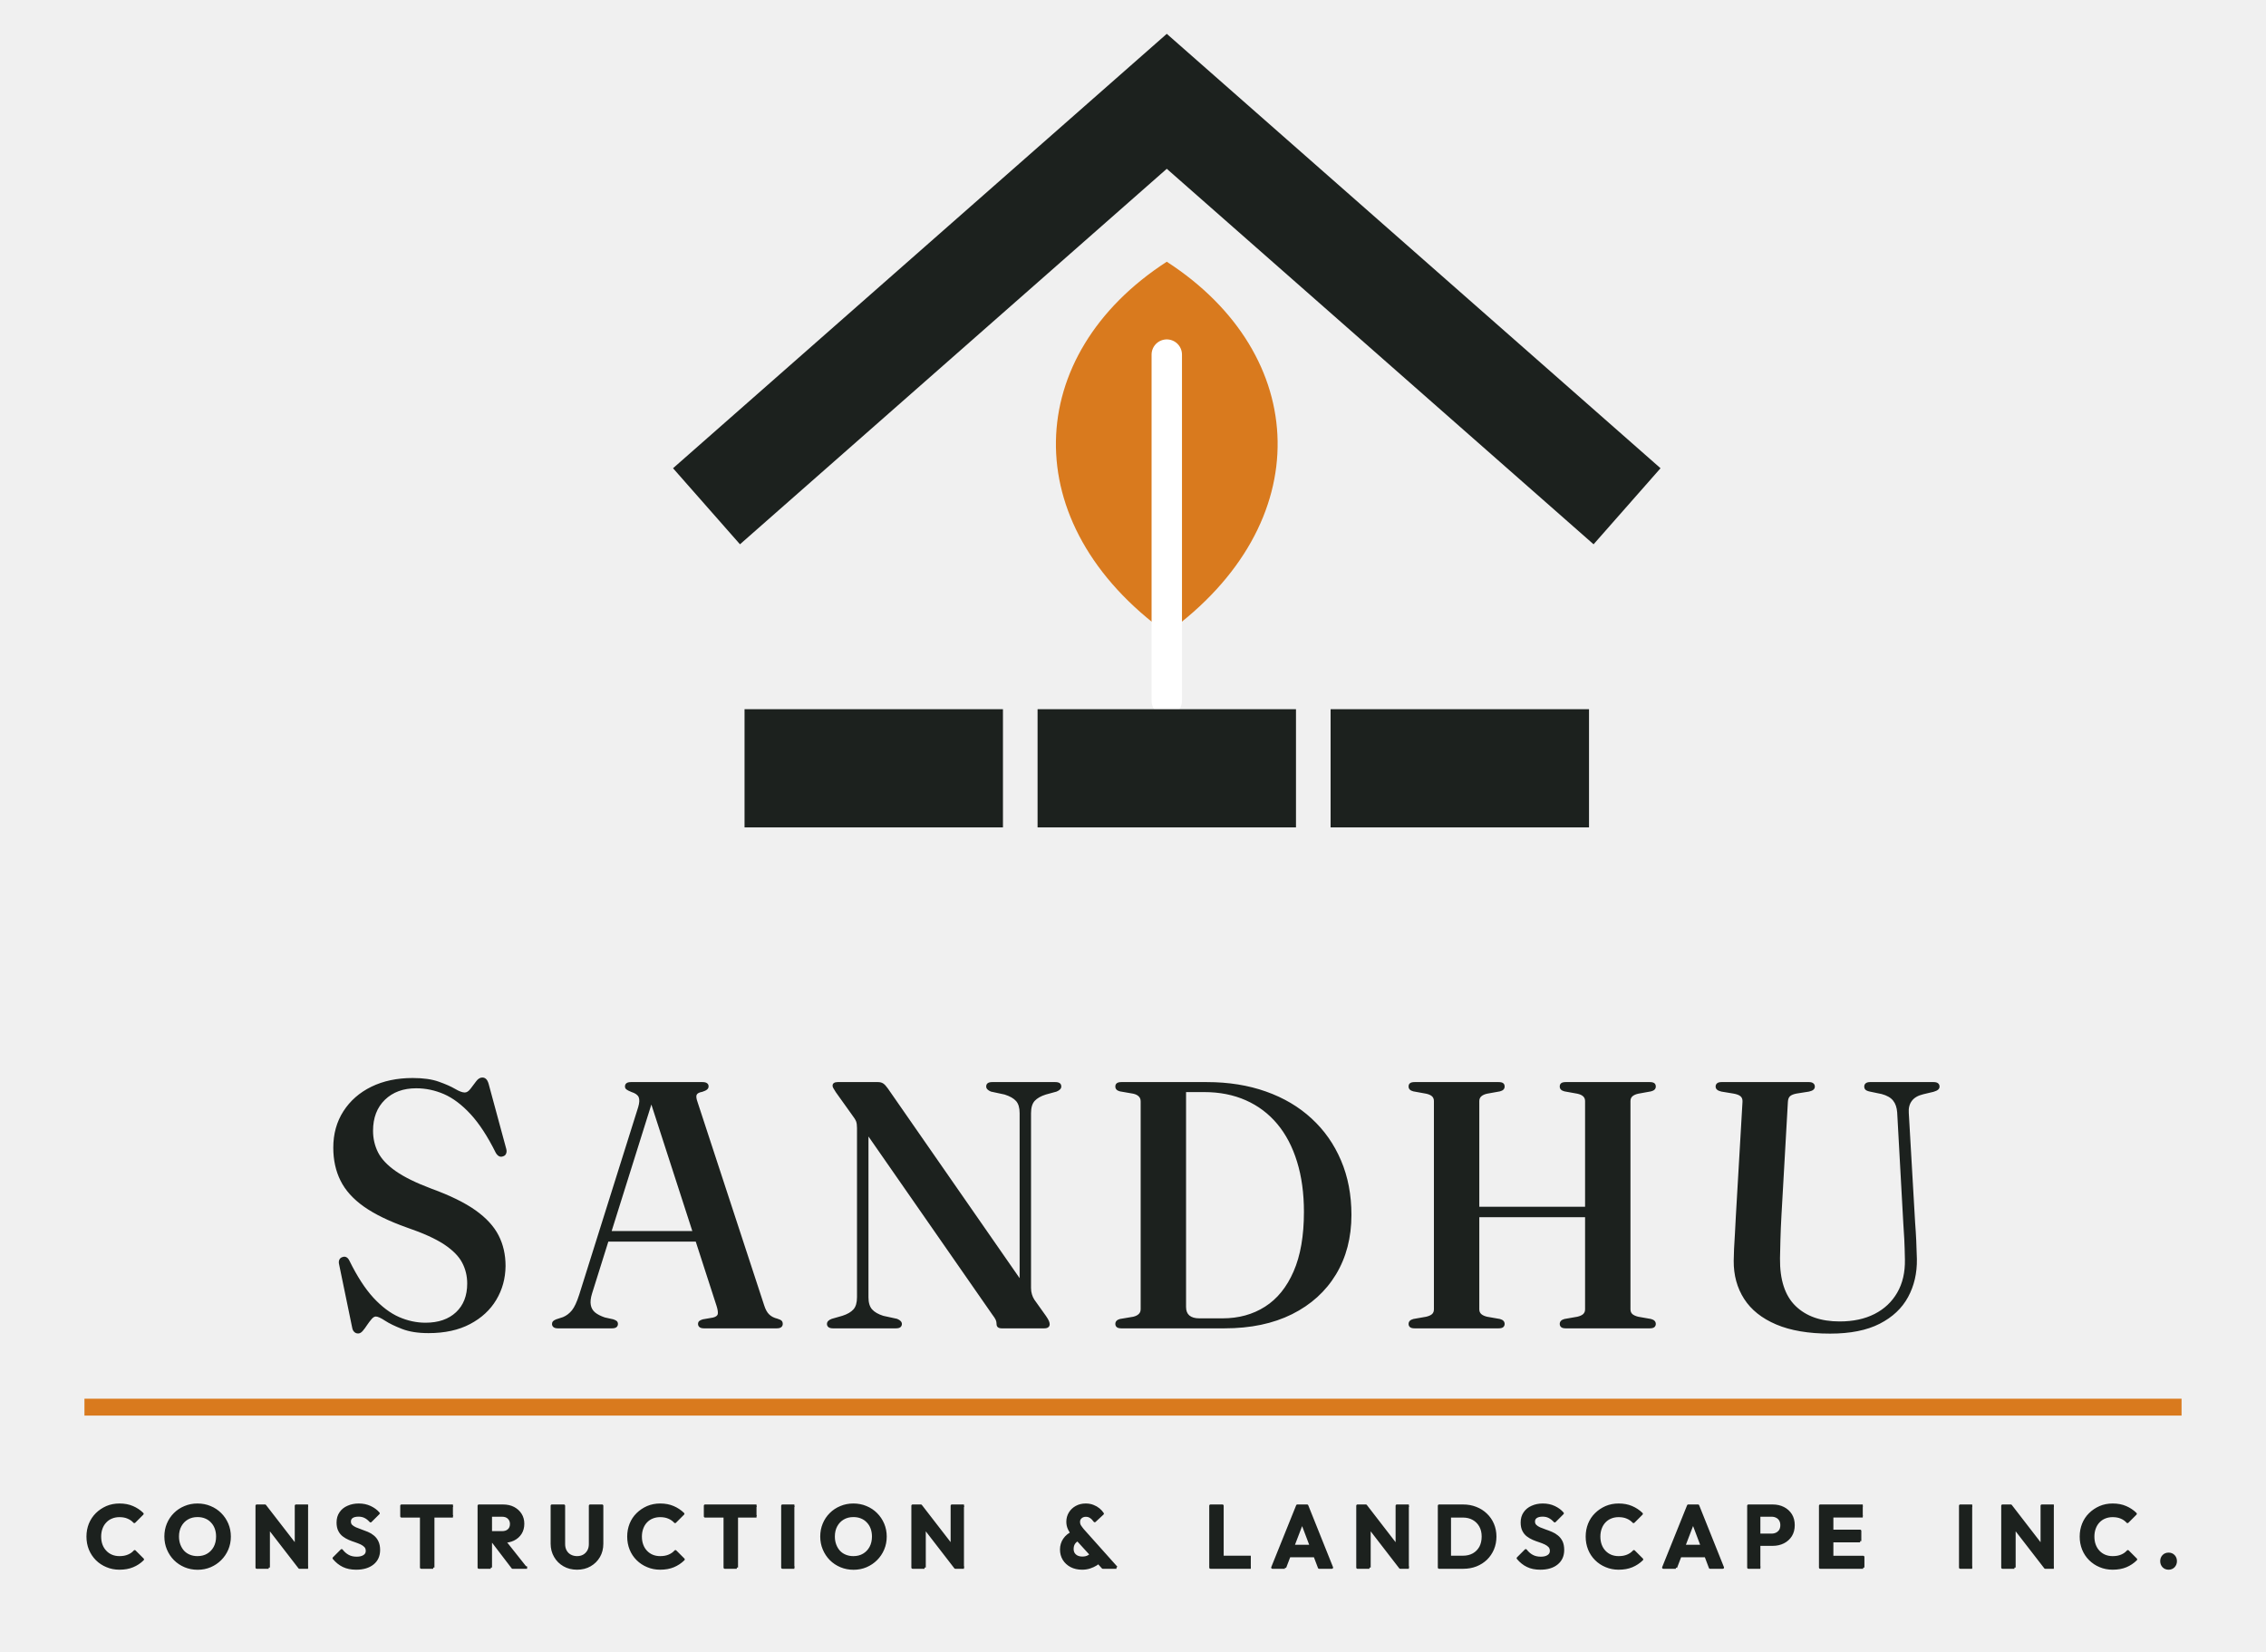
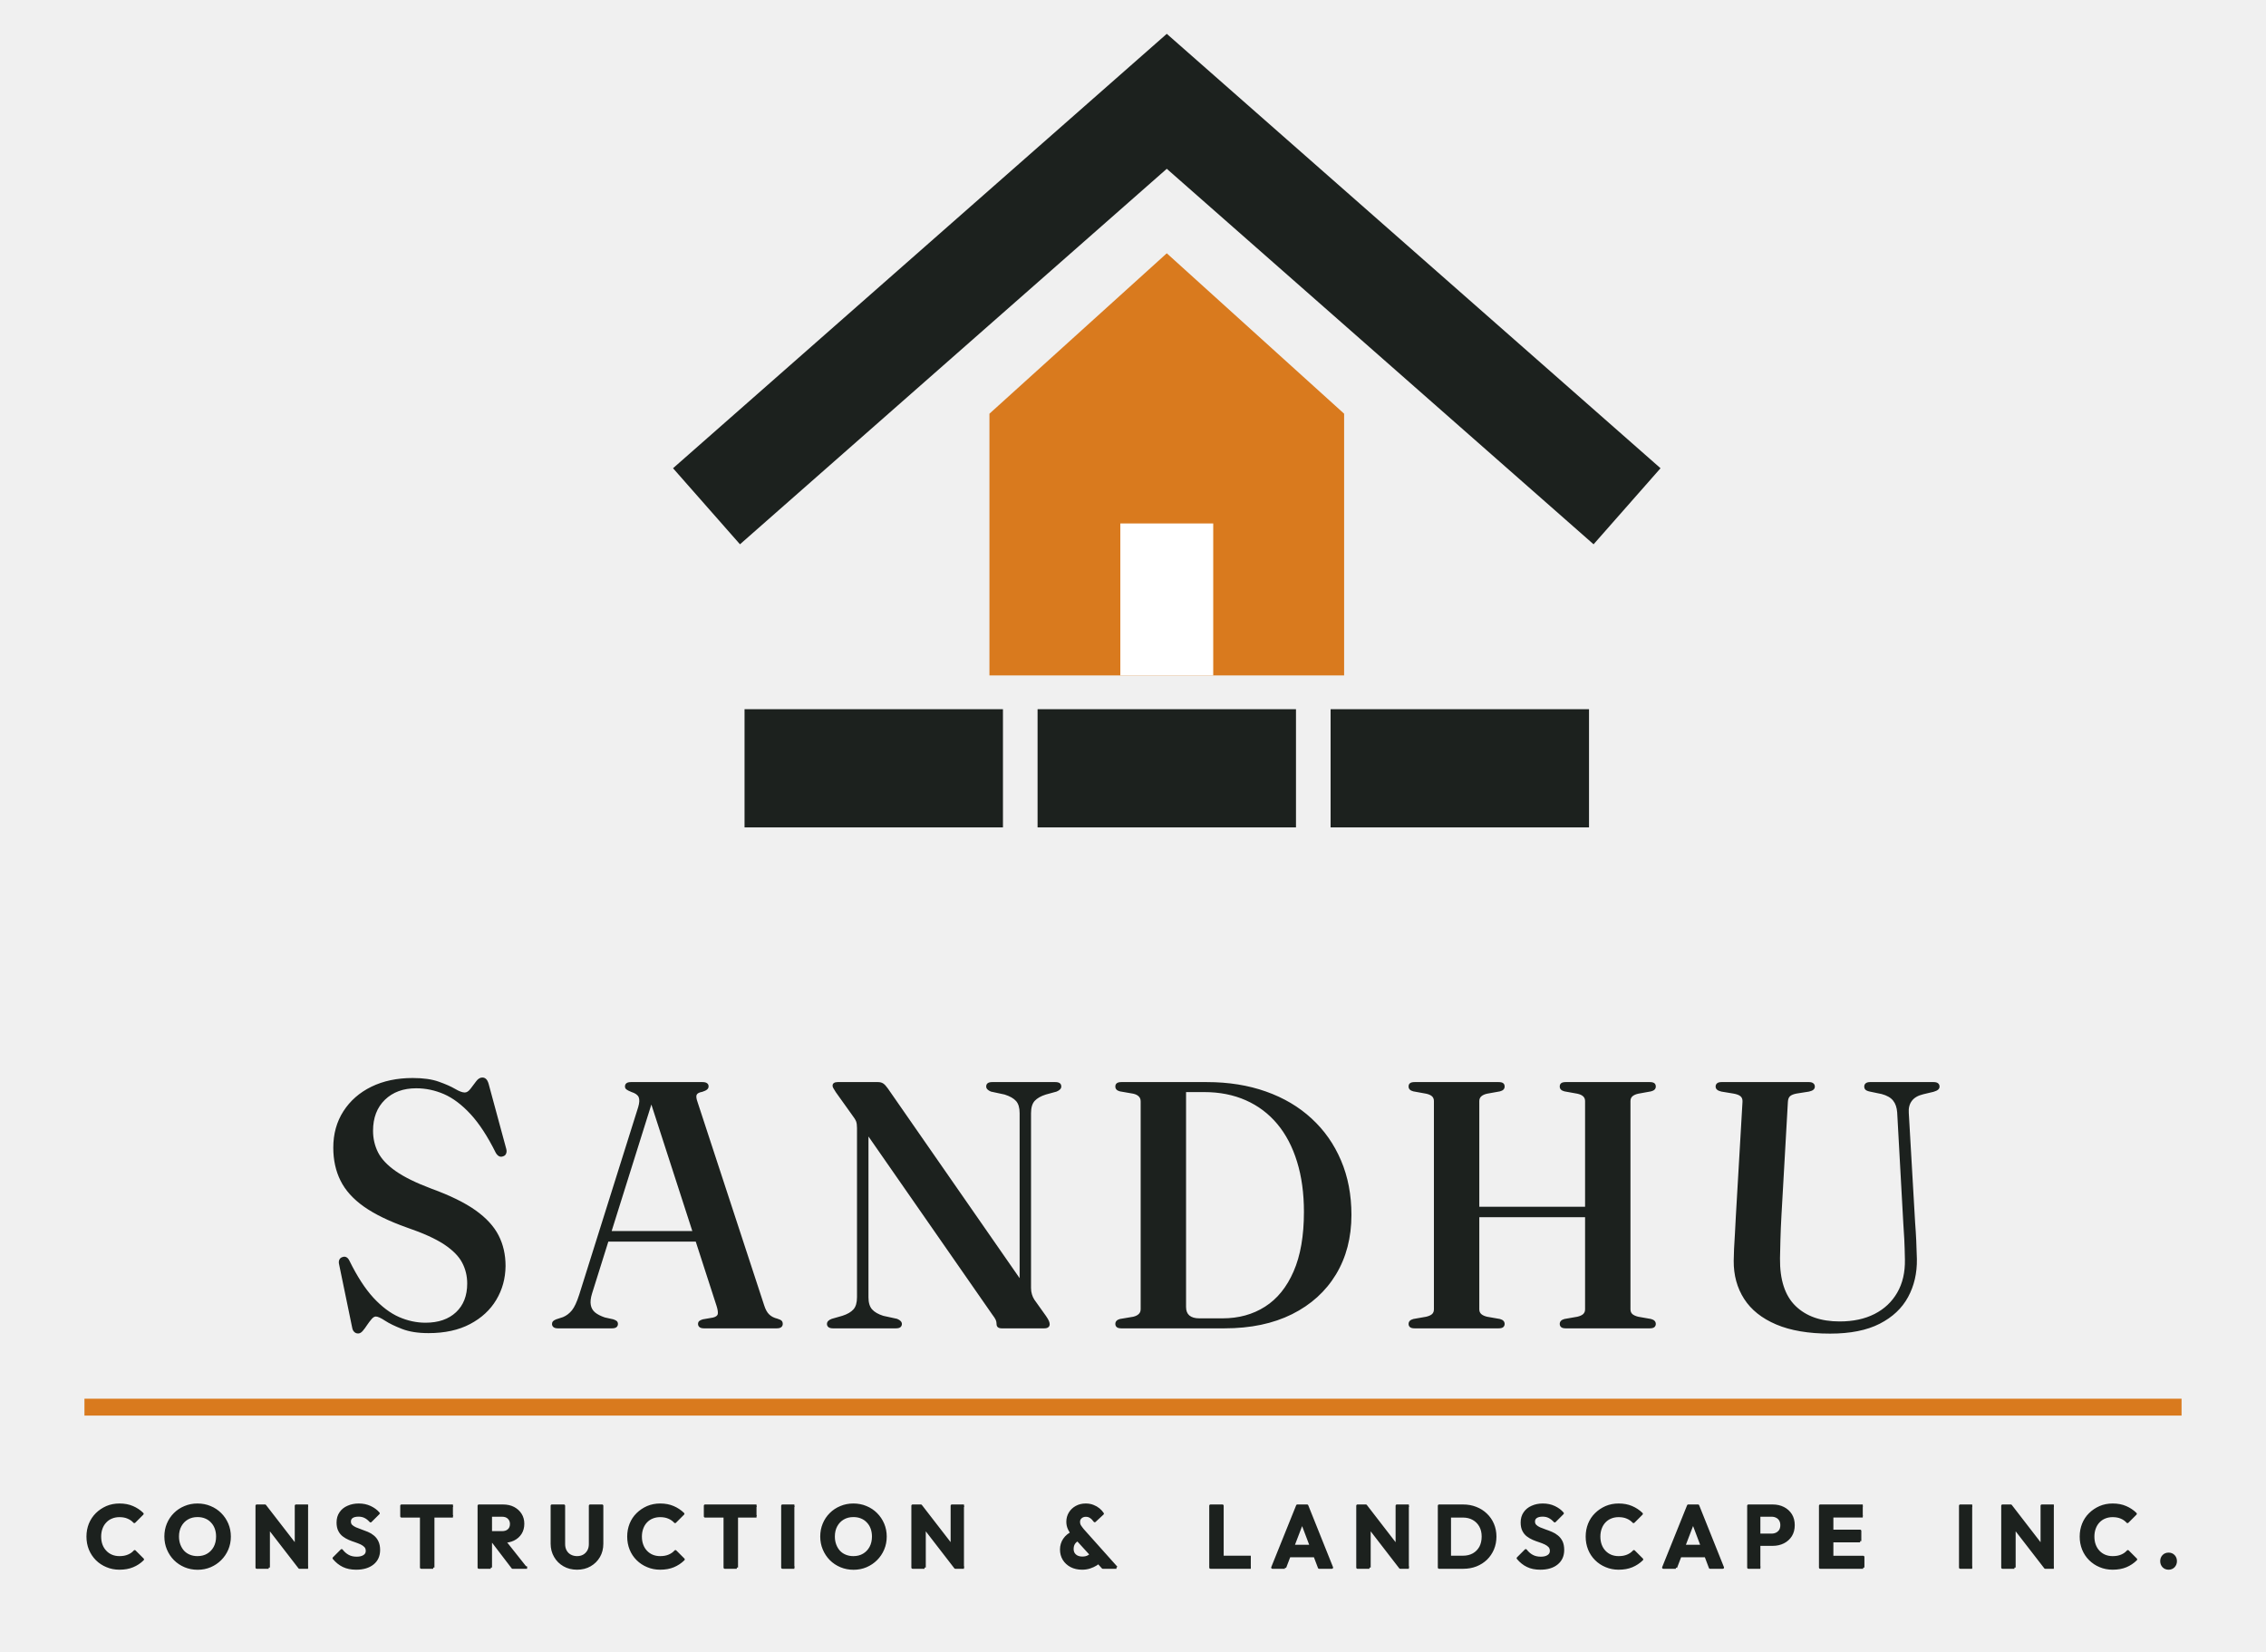
<svg xmlns="http://www.w3.org/2000/svg" viewBox="0 0 322.00 234.80" fill="none" role="img" aria-label="Sandhu Construction and Landscape">
  <g transform="translate(89.00 -14.40) scale(2.4)">
    <path d="M7 34 L32 12 L57 34" fill="none" stroke="#1C211E" stroke-width="6" stroke-linejoin="miter" stroke-linecap="square" />
-     <path d="M32 21.5 C40.5 27 41 37 32 43.5 C23 37 23.5 27 32 21.5 Z" fill="#D97A1E" />
-     <path d="M32 27 V47.5" stroke="#FFFFFF" stroke-width="1.8" stroke-linecap="round" />
+     <path d="M32 21 L42.5 30.5 V46 H21.5 V30.5 Z" fill="#D97A1E" />
+     <rect x="29.25" y="37" width="5.5" height="9" fill="#FFFFFF" />
    <rect x="7" y="48" width="15.3" height="7" fill="#1C211E" />
    <rect x="24.35" y="48" width="15.3" height="7" fill="#1C211E" />
    <rect x="41.7" y="48" width="15.3" height="7" fill="#1C211E" />
  </g>
  <path fill="#1C211E" d="M15.83 0.68Q13.60 0.68 12.08 0.09Q10.55-0.50 9.65-1.09Q8.75-1.68 8.35-1.68Q8.05-1.68 7.74-1.31Q7.43-0.95 7.11-0.48Q6.80 0 6.49 0.36Q6.18 0.73 5.83 0.73Q5.50 0.73 5.28 0.51Q5.05 0.30 4.98-0.12L3.10-9.22Q3.05-9.55 3.18-9.79Q3.30-10.03 3.58-10.12Q3.90-10.25 4.16-10.11Q4.42-9.98 4.60-9.60Q6.23-6.28 8-4.35Q9.78-2.43 11.64-1.61Q13.50-0.80 15.40-0.80Q18.15-0.80 19.74-2.29Q21.33-3.78 21.33-6.37Q21.33-7.98 20.61-9.34Q19.90-10.70 18.05-11.93Q16.20-13.15 12.75-14.33Q8.95-15.68 6.65-17.30Q4.35-18.93 3.33-20.99Q2.30-23.05 2.30-25.68Q2.30-28.62 3.74-30.86Q5.18-33.10 7.71-34.34Q10.25-35.58 13.58-35.58Q15.83-35.58 17.28-35.06Q18.73-34.55 19.60-34.04Q20.48-33.52 20.98-33.52Q21.40-33.52 21.80-34.05Q22.20-34.58 22.60-35.11Q23-35.65 23.48-35.65Q23.78-35.65 24-35.45Q24.23-35.25 24.38-34.73L26.88-25.50Q26.98-25.12 26.86-24.84Q26.75-24.55 26.43-24.45Q26.13-24.33 25.86-24.46Q25.60-24.60 25.40-24.93Q23.65-28.45 21.80-30.45Q19.95-32.45 18.03-33.29Q16.10-34.12 14.08-34.12Q11.33-34.12 9.64-32.49Q7.95-30.85 7.95-28.08Q7.95-26.43 8.66-25.01Q9.38-23.60 11.18-22.34Q12.98-21.08 16.25-19.85Q20.23-18.40 22.51-16.78Q24.80-15.15 25.79-13.21Q26.78-11.28 26.78-8.85Q26.75-6.20 25.46-4.05Q24.18-1.90 21.74-0.61Q19.30 0.68 15.83 0.68 M40.67-12.33L40.85-13.83L54.80-13.83L54.92-12.33L40.67-12.33M42.75-0.62Q42.75-0.35 42.55-0.17Q42.35 0 41.90 0L34.20 0Q33.80 0 33.59-0.17Q33.38-0.35 33.38-0.62Q33.38-0.85 33.51-1Q33.65-1.15 33.97-1.28L34.95-1.60Q35.67-1.90 36.21-2.56Q36.75-3.23 37.25-4.80L45.63-31.45Q45.90-32.37 45.70-32.85Q45.50-33.33 44.65-33.60Q44.15-33.80 43.95-33.96Q43.75-34.12 43.75-34.37Q43.75-34.68 43.96-34.84Q44.17-35 44.60-35L54.77-35Q55.20-35 55.41-34.84Q55.63-34.68 55.63-34.40Q55.63-34.12 55.42-33.95Q55.22-33.77 54.75-33.62Q54.08-33.50 53.94-33.20Q53.80-32.90 54.05-32.20L63.52-3.30Q63.80-2.40 64.24-1.98Q64.67-1.55 65.42-1.37Q65.88-1.23 66.03-1.06Q66.17-0.90 66.17-0.62Q66.17-0.35 65.96-0.17Q65.75 0 65.32 0L54.97 0Q54.55 0 54.34-0.17Q54.13-0.35 54.13-0.62Q54.13-0.87 54.29-1.03Q54.45-1.17 54.80-1.28L56.25-1.53Q56.88-1.68 56.94-2.06Q57-2.45 56.75-3.23L47.27-32.52L47.95-33.25L39.07-4.95Q38.77-3.98 38.89-3.33Q39-2.68 39.50-2.26Q40-1.85 40.88-1.55L42.10-1.28Q42.42-1.17 42.59-1.03Q42.75-0.87 42.75-0.62 M83.10-0.62Q83.10-0.35 82.90-0.17Q82.70 0 82.25 0L73.30 0Q72.88 0 72.66-0.17Q72.45-0.35 72.45-0.62Q72.45-1.10 73.13-1.35L74.63-1.78Q75.70-2.12 76.21-2.69Q76.72-3.25 76.72-4.42L76.72-28.48Q76.72-29.05 76.60-29.40Q76.47-29.75 75.95-30.43L73.72-33.55Q73.50-33.90 73.38-34.10Q73.25-34.30 73.25-34.48Q73.25-34.75 73.44-34.87Q73.63-35 73.95-35L79.70-35Q80.15-35 80.45-34.80Q80.75-34.60 81.10-34.10L100.58-6.05L99.83-4.37L99.83-30.58Q99.83-31.73 99.33-32.30Q98.83-32.87 97.70-33.23L95.75-33.65Q95.08-33.93 95.08-34.37Q95.08-34.68 95.29-34.84Q95.50-35 95.92-35L104.90-35Q105.33-35 105.54-34.84Q105.75-34.68 105.75-34.37Q105.75-33.93 105.08-33.65L103.55-33.23Q102.50-32.90 101.97-32.33Q101.45-31.75 101.45-30.58L101.45-5.75Q101.45-5.23 101.58-4.83Q101.70-4.42 101.92-4.08L103.58-1.75Q103.90-1.28 104-1.03Q104.10-0.78 104.10-0.58Q104.10-0.32 103.91-0.16Q103.72 0 103.33 0L97.30 0Q96.55 0 96.55-0.62Q96.55-0.93 96.44-1.19Q96.33-1.45 95.90-2.02L76.80-29.50L78.35-30.33L78.35-4.40Q78.35-3.28 78.86-2.70Q79.38-2.12 80.45-1.78L82.42-1.35Q83.10-1.07 83.10-0.62 M113.43-0.62Q113.43-1.15 114.08-1.33L115.98-1.65Q116.50-1.78 116.76-2.04Q117.03-2.30 117.03-2.73L117.03-32.25Q117.03-32.70 116.76-32.96Q116.50-33.23 115.98-33.35L114.08-33.68Q113.43-33.85 113.43-34.37Q113.43-34.68 113.64-34.84Q113.85-35 114.28-35L126.45-35Q131.05-35 134.83-33.66Q138.60-32.33 141.31-29.83Q144.03-27.33 145.50-23.86Q146.98-20.40 146.98-16.12Q146.98-11.30 144.78-7.66Q142.58-4.03 138.54-2.01Q134.50 0 128.95 0L114.28 0Q113.83 0 113.63-0.17Q113.43-0.35 113.43-0.62M125.38-1.42L128.65-1.42Q132.10-1.42 134.70-3.08Q137.30-4.73 138.76-8.09Q140.23-11.45 140.23-16.55Q140.23-20.53 139.25-23.69Q138.28-26.85 136.44-29.05Q134.60-31.25 131.98-32.41Q129.35-33.58 126.05-33.58L123.48-33.58L123.48-3.03Q123.48-2.23 123.95-1.83Q124.43-1.42 125.38-1.42 M161.70-15.80L161.70-17.28L182.58-17.28L182.58-15.80L161.70-15.80M165.15-32.30L165.15-2.70Q165.15-2.27 165.44-2.02Q165.72-1.78 166.25-1.65L168.08-1.33Q168.75-1.15 168.75-0.62Q168.75-0.35 168.55-0.17Q168.35 0 167.90 0L155.95 0Q155.50 0 155.30-0.17Q155.10-0.35 155.10-0.62Q155.10-1.15 155.78-1.33L157.60-1.65Q158.15-1.78 158.43-2.02Q158.70-2.27 158.70-2.70L158.70-32.30Q158.70-32.73 158.43-32.98Q158.15-33.23 157.60-33.35L155.78-33.68Q155.10-33.85 155.10-34.37Q155.10-34.68 155.30-34.84Q155.50-35 155.95-35L167.90-35Q168.35-35 168.55-34.84Q168.75-34.68 168.75-34.37Q168.75-33.85 168.08-33.68L166.25-33.35Q165.72-33.23 165.44-32.98Q165.15-32.73 165.15-32.30M186.63-32.30L186.63-2.70Q186.63-2.27 186.91-2.02Q187.20-1.78 187.73-1.65L189.55-1.33Q190.23-1.15 190.23-0.62Q190.23-0.35 190.03-0.17Q189.83 0 189.38 0L177.43 0Q176.98 0 176.78-0.17Q176.58-0.35 176.58-0.62Q176.58-1.15 177.25-1.33L179.08-1.65Q179.63-1.78 179.90-2.02Q180.18-2.27 180.18-2.70L180.18-32.30Q180.18-32.73 179.90-32.98Q179.63-33.23 179.08-33.35L177.25-33.68Q176.58-33.85 176.58-34.37Q176.58-34.68 176.78-34.84Q176.98-35 177.43-35L189.38-35Q189.83-35 190.03-34.84Q190.23-34.68 190.23-34.37Q190.23-33.85 189.55-33.68L187.73-33.35Q187.20-33.23 186.91-32.98Q186.63-32.73 186.63-32.30 M225.40-14.93L224.53-30.70Q224.45-31.75 223.95-32.37Q223.45-33 222.33-33.30L220.65-33.65Q220.18-33.75 220.01-33.93Q219.85-34.10 219.85-34.37Q219.85-34.65 220.06-34.83Q220.28-35 220.65-35L229.73-35Q230.13-35 230.34-34.83Q230.55-34.65 230.55-34.37Q230.55-34.10 230.35-33.93Q230.15-33.75 229.70-33.62L228.23-33.27Q227.10-33 226.60-32.31Q226.10-31.62 226.18-30.62L227.08-15.03Q227.18-13.73 227.24-12.46Q227.30-11.20 227.33-9.85Q227.38-6.85 226.08-4.45Q224.78-2.05 222.04-0.65Q219.30 0.75 215 0.75Q210.40 0.75 207.34-0.55Q204.28-1.85 202.78-4.19Q201.28-6.53 201.30-9.60Q201.30-10.25 201.35-11.30Q201.40-12.35 201.48-13.55Q201.55-14.75 201.60-15.85L202.55-32.20Q202.58-32.73 202.26-32.99Q201.95-33.25 201.25-33.37L199.55-33.65Q198.73-33.83 198.73-34.37Q198.73-34.65 198.94-34.83Q199.15-35 199.55-35L212-35Q212.40-35 212.61-34.83Q212.83-34.65 212.83-34.37Q212.83-34.10 212.64-33.93Q212.45-33.75 212-33.65L210.23-33.37Q209.60-33.25 209.31-33Q209.03-32.75 209-32.18L208.08-15.95Q207.98-14.12 207.94-12.60Q207.90-11.08 207.88-9.95Q207.83-5.37 210.09-3.18Q212.35-0.98 216.35-0.98Q219.23-0.98 221.31-2.04Q223.40-3.10 224.54-5.08Q225.68-7.05 225.63-9.78Q225.60-11.45 225.54-12.66Q225.48-13.87 225.40-14.93" transform="translate(45.06 188.8)" />
  <rect x="12.00" y="198.8" width="298.00" height="2.4" fill="#D97A1E" />
  <path fill="#1C211E" stroke="#1C211E" stroke-width="0.35" stroke-linejoin="round" d="M4.98 0.13Q4.01 0.13 3.19-0.22Q2.36-0.56 1.74-1.18Q1.13-1.80 0.79-2.62Q0.46-3.45 0.46-4.40Q0.46-5.35 0.79-6.18Q1.13-7 1.74-7.61Q2.36-8.22 3.18-8.58Q4-8.93 4.98-8.93Q6.03-8.93 6.83-8.58Q7.63-8.24 8.24-7.64L7.09-6.49Q6.73-6.89 6.20-7.11Q5.68-7.34 4.98-7.34Q4.36-7.34 3.86-7.13Q3.35-6.93 2.98-6.53Q2.60-6.14 2.40-5.59Q2.20-5.05 2.20-4.40Q2.20-3.74 2.40-3.20Q2.60-2.66 2.98-2.27Q3.35-1.87 3.86-1.66Q4.36-1.45 4.98-1.45Q5.71-1.45 6.24-1.68Q6.78-1.90 7.14-2.31L8.29-1.16Q7.68-0.55 6.86-0.21Q6.05 0.13 4.98 0.13 M16.09 0.14Q15.13 0.14 14.29-0.21Q13.46-0.56 12.84-1.18Q12.23-1.80 11.88-2.63Q11.53-3.46 11.53-4.41Q11.53-5.36 11.87-6.18Q12.21-7 12.83-7.62Q13.45-8.24 14.28-8.58Q15.10-8.93 16.06-8.93Q17.04-8.93 17.86-8.58Q18.69-8.24 19.31-7.62Q19.93-7 20.28-6.18Q20.63-5.35 20.63-4.40Q20.63-3.45 20.28-2.62Q19.93-1.80 19.31-1.18Q18.69-0.56 17.87-0.21Q17.05 0.14 16.09 0.14M16.06-1.45Q16.91-1.45 17.54-1.83Q18.16-2.20 18.52-2.86Q18.88-3.53 18.88-4.41Q18.88-5.06 18.68-5.60Q18.48-6.14 18.10-6.53Q17.73-6.93 17.21-7.14Q16.70-7.35 16.06-7.35Q15.24-7.35 14.61-6.98Q13.98-6.61 13.62-5.95Q13.26-5.29 13.26-4.41Q13.26-3.75 13.47-3.20Q13.68-2.65 14.04-2.26Q14.41-1.87 14.93-1.66Q15.45-1.45 16.06-1.45 M26.18 0L24.48 0L24.48-8.79L25.66-8.79L26.18-7.09L26.18 0M30.88-2.04L30.55 0L25.34-6.75L25.66-8.79L30.88-2.04M31.78 0L30.55 0L30.06-1.65L30.06-8.79L31.78-8.79 M38.61 0.13Q37.55 0.13 36.79-0.24Q36.04-0.60 35.43-1.33L36.55-2.45Q36.94-1.94 37.45-1.66Q37.96-1.37 38.70-1.37Q39.36-1.37 39.76-1.64Q40.15-1.90 40.15-2.36Q40.15-2.76 39.93-3.01Q39.70-3.26 39.33-3.44Q38.96-3.61 38.52-3.76Q38.08-3.90 37.63-4.09Q37.19-4.28 36.82-4.56Q36.45-4.84 36.23-5.28Q36-5.73 36-6.40Q36-7.20 36.39-7.76Q36.77-8.33 37.45-8.62Q38.13-8.93 38.98-8.93Q39.88-8.93 40.60-8.59Q41.33-8.25 41.79-7.71L40.66-6.59Q40.28-7.01 39.87-7.21Q39.46-7.41 38.95-7.41Q38.36-7.41 38.02-7.19Q37.69-6.96 37.69-6.54Q37.69-6.18 37.91-5.95Q38.14-5.73 38.51-5.56Q38.88-5.40 39.32-5.25Q39.76-5.10 40.21-4.91Q40.65-4.73 41.02-4.42Q41.39-4.12 41.61-3.66Q41.84-3.19 41.84-2.50Q41.84-1.28 40.98-0.58Q40.11 0.13 38.61 0.13 M49.56 0L47.85 0L47.85-8.60L49.56-8.60L49.56 0M52.36-7.28L45.05-7.28L45.05-8.79L52.36-8.79 M59.45-3.68L57.29-3.68L57.29-5L59.33-5Q59.95-5 60.29-5.32Q60.64-5.64 60.64-6.20Q60.64-6.71 60.29-7.06Q59.95-7.40 59.33-7.40L57.29-7.40L57.29-8.79L59.48-8.79Q60.33-8.79 60.97-8.46Q61.61-8.12 61.97-7.55Q62.33-6.98 62.33-6.23Q62.33-5.45 61.97-4.88Q61.61-4.31 60.96-3.99Q60.31-3.68 59.45-3.68M57.74 0L56.04 0L56.04-8.79L57.74-8.79L57.74 0M62.90 0L60.84 0L57.94-3.80L59.50-4.29 M70 0.13Q68.96 0.13 68.16-0.33Q67.35-0.79 66.89-1.59Q66.42-2.39 66.42-3.40L66.42-8.79L68.13-8.79L68.13-3.35Q68.13-2.76 68.37-2.34Q68.61-1.91 69.04-1.68Q69.48-1.45 70-1.45Q70.54-1.45 70.95-1.68Q71.36-1.91 71.61-2.34Q71.85-2.76 71.85-3.34L71.85-8.79L73.56-8.79L73.56-3.39Q73.56-2.37 73.10-1.58Q72.64-0.79 71.84-0.33Q71.05 0.13 70 0.13 M81.81 0.13Q80.85 0.13 80.03-0.22Q79.20-0.56 78.58-1.18Q77.96-1.80 77.63-2.62Q77.30-3.45 77.30-4.40Q77.30-5.35 77.63-6.18Q77.96-7 78.58-7.61Q79.20-8.22 80.02-8.58Q80.84-8.93 81.81-8.93Q82.86-8.93 83.66-8.58Q84.46-8.24 85.08-7.64L83.93-6.49Q83.56-6.89 83.04-7.11Q82.51-7.34 81.81-7.34Q81.20-7.34 80.69-7.13Q80.19-6.93 79.81-6.53Q79.44-6.14 79.24-5.59Q79.04-5.05 79.04-4.40Q79.04-3.74 79.24-3.20Q79.44-2.66 79.81-2.27Q80.19-1.87 80.69-1.66Q81.20-1.45 81.81-1.45Q82.55-1.45 83.08-1.68Q83.61-1.90 83.98-2.31L85.13-1.16Q84.51-0.55 83.70-0.21Q82.89 0.13 81.81 0.13 M92.70 0L90.99 0L90.99-8.60L92.70-8.60L92.70 0M95.50-7.28L88.19-7.28L88.19-8.79L95.50-8.79 M100.88 0L99.18 0L99.18-8.79L100.88-8.79 M109.29 0.14Q108.33 0.14 107.49-0.21Q106.66-0.56 106.04-1.18Q105.43-1.80 105.08-2.63Q104.73-3.46 104.73-4.41Q104.73-5.36 105.07-6.18Q105.41-7 106.03-7.62Q106.65-8.24 107.48-8.58Q108.30-8.93 109.26-8.93Q110.24-8.93 111.06-8.58Q111.89-8.24 112.51-7.62Q113.13-7 113.48-6.18Q113.83-5.35 113.83-4.40Q113.83-3.45 113.48-2.62Q113.13-1.80 112.51-1.18Q111.89-0.56 111.07-0.21Q110.25 0.14 109.29 0.14M109.26-1.45Q110.11-1.45 110.74-1.83Q111.36-2.20 111.72-2.86Q112.08-3.53 112.08-4.41Q112.08-5.06 111.88-5.60Q111.68-6.14 111.30-6.53Q110.93-6.93 110.41-7.14Q109.90-7.35 109.26-7.35Q108.44-7.35 107.81-6.98Q107.18-6.61 106.82-5.95Q106.46-5.29 106.46-4.41Q106.46-3.75 106.67-3.20Q106.88-2.65 107.24-2.26Q107.61-1.87 108.13-1.66Q108.65-1.45 109.26-1.45 M119.38 0L117.68 0L117.68-8.79L118.86-8.79L119.38-7.09L119.38 0M124.08-2.04L123.75 0L118.54-6.75L118.86-8.79L124.08-2.04M124.98 0L123.75 0L123.26-1.65L123.26-8.79L124.98-8.79   M146.65 0L144.71 0L140.61-4.50Q140.15-5.01 139.93-5.48Q139.70-5.95 139.70-6.51Q139.70-7.18 140.03-7.73Q140.36-8.28 140.94-8.60Q141.53-8.93 142.28-8.93Q142.86-8.93 143.33-8.74Q143.79-8.56 144.13-8.28Q144.48-7.99 144.69-7.66L143.56-6.61Q143.30-6.98 143-7.18Q142.70-7.39 142.30-7.39Q141.88-7.39 141.59-7.14Q141.30-6.89 141.30-6.51Q141.30-6.16 141.45-5.92Q141.60-5.68 141.86-5.36L146.65 0M141.78 0.13Q140.88 0.13 140.21-0.22Q139.54-0.58 139.17-1.18Q138.80-1.79 138.80-2.56Q138.80-3.36 139.23-4Q139.66-4.64 140.51-5.04L141.25-3.99Q140.83-3.79 140.61-3.46Q140.39-3.12 140.39-2.64Q140.39-2.26 140.56-1.98Q140.74-1.70 141.06-1.54Q141.39-1.39 141.81-1.39Q142.35-1.39 142.71-1.61Q143.08-1.84 143.29-2.19L144.39-0.99Q144.14-0.69 143.74-0.44Q143.34-0.19 142.84-0.03Q142.34 0.13 141.78 0.13   M161.71 0L160.01 0L160.01-8.79L161.71-8.79L161.71 0M165.74 0L161.26 0L161.26-1.51L165.74-1.51 M170.59 0L168.81 0L172.35-8.79L173.74-8.79L177.26 0L175.45 0L172.72-7.21L173.35-7.21L170.59 0M175.41-1.64L170.69-1.64L170.69-3.06L175.41-3.06 M182.60 0L180.90 0L180.90-8.79L182.09-8.79L182.60-7.09L182.60 0M187.30-2.04L186.97 0L181.76-6.75L182.09-8.79L187.30-2.04M188.20 0L186.97 0L186.49-1.65L186.49-8.79L188.20-8.79 M195.94 0L193.65 0L193.65-1.51L195.89-1.51Q196.74-1.51 197.38-1.87Q198.01-2.23 198.37-2.87Q198.72-3.53 198.72-4.41Q198.72-5.28 198.36-5.92Q198-6.56 197.36-6.92Q196.72-7.28 195.89-7.28L193.61-7.28L193.61-8.79L195.91-8.79Q196.89-8.79 197.72-8.46Q198.55-8.14 199.17-7.54Q199.79-6.95 200.13-6.15Q200.47-5.35 200.47-4.40Q200.47-3.45 200.13-2.64Q199.79-1.84 199.18-1.24Q198.56-0.65 197.73-0.32Q196.90 0 195.94 0M194.19 0L192.49 0L192.49-8.79L194.19-8.79 M206.88 0.13Q205.81 0.13 205.06-0.24Q204.30-0.60 203.69-1.33L204.81-2.45Q205.20-1.94 205.71-1.66Q206.23-1.37 206.96-1.37Q207.63-1.37 208.02-1.64Q208.41-1.90 208.41-2.36Q208.41-2.76 208.19-3.01Q207.96-3.26 207.59-3.44Q207.23-3.61 206.78-3.76Q206.34-3.90 205.89-4.09Q205.45-4.28 205.08-4.56Q204.71-4.84 204.49-5.28Q204.26-5.73 204.26-6.40Q204.26-7.20 204.65-7.76Q205.04-8.33 205.71-8.62Q206.39-8.93 207.24-8.93Q208.14-8.93 208.86-8.59Q209.59-8.25 210.05-7.71L208.93-6.59Q208.54-7.01 208.13-7.21Q207.73-7.41 207.21-7.41Q206.63-7.41 206.29-7.19Q205.95-6.96 205.95-6.54Q205.95-6.18 206.18-5.95Q206.40-5.73 206.77-5.56Q207.14-5.40 207.58-5.25Q208.03-5.10 208.47-4.91Q208.91-4.73 209.28-4.42Q209.65-4.12 209.88-3.66Q210.10-3.19 210.10-2.50Q210.10-1.28 209.24-0.58Q208.38 0.13 206.88 0.13 M218.01 0.13Q217.05 0.13 216.23-0.22Q215.40-0.56 214.78-1.18Q214.16-1.80 213.83-2.62Q213.50-3.45 213.50-4.40Q213.50-5.35 213.83-6.18Q214.16-7 214.78-7.61Q215.40-8.22 216.22-8.58Q217.04-8.93 218.01-8.93Q219.06-8.93 219.86-8.58Q220.66-8.24 221.28-7.64L220.13-6.49Q219.76-6.89 219.24-7.11Q218.71-7.34 218.01-7.34Q217.40-7.34 216.89-7.13Q216.39-6.93 216.01-6.53Q215.64-6.14 215.44-5.59Q215.24-5.05 215.24-4.40Q215.24-3.74 215.44-3.20Q215.64-2.66 216.01-2.27Q216.39-1.87 216.89-1.66Q217.40-1.45 218.01-1.45Q218.75-1.45 219.28-1.68Q219.81-1.90 220.18-2.31L221.33-1.16Q220.71-0.55 219.90-0.21Q219.09 0.13 218.01 0.13 M226.14 0L224.36 0L227.90-8.79L229.29-8.79L232.81 0L231 0L228.28-7.21L228.90-7.21L226.14 0M230.96-1.64L226.24-1.64L226.24-3.06L230.96-3.06 M239.91-3.26L237.70-3.26L237.70-4.65L239.74-4.65Q240.14-4.65 240.46-4.81Q240.79-4.98 240.98-5.28Q241.16-5.59 241.16-6.03Q241.16-6.45 240.98-6.76Q240.79-7.08 240.46-7.24Q240.14-7.40 239.74-7.40L237.70-7.40L237.70-8.79L239.91-8.79Q240.75-8.79 241.42-8.45Q242.09-8.11 242.48-7.49Q242.86-6.87 242.86-6.03Q242.86-5.18 242.48-4.56Q242.09-3.94 241.42-3.60Q240.75-3.26 239.91-3.26M238.15 0L236.45 0L236.45-8.79L238.15-8.79 M248.35 0L246.65 0L246.65-8.79L248.35-8.79L248.35 0M252.76 0L247.90 0L247.90-1.50L252.76-1.50L252.76 0M252.32-3.76L247.90-3.76L247.90-5.21L252.32-5.21L252.32-3.76M252.70-7.29L247.90-7.29L247.90-8.79L252.70-8.79   M268.25 0L266.55 0L266.55-8.79L268.25-8.79 M274.25 0L272.55 0L272.55-8.79L273.74-8.79L274.25-7.09L274.25 0M278.95-2.04L278.63 0L273.41-6.75L273.74-8.79L278.95-2.04M279.85 0L278.63 0L278.14-1.65L278.14-8.79L279.85-8.79 M288.21 0.13Q287.25 0.13 286.42-0.22Q285.60-0.56 284.98-1.18Q284.36-1.80 284.03-2.62Q283.70-3.45 283.70-4.40Q283.70-5.35 284.03-6.18Q284.36-7 284.98-7.61Q285.60-8.22 286.42-8.58Q287.24-8.93 288.21-8.93Q289.26-8.93 290.06-8.58Q290.86-8.24 291.47-7.64L290.32-6.49Q289.96-6.89 289.44-7.11Q288.91-7.34 288.21-7.34Q287.60-7.34 287.09-7.13Q286.59-6.93 286.21-6.53Q285.84-6.14 285.64-5.59Q285.44-5.05 285.44-4.40Q285.44-3.74 285.64-3.20Q285.84-2.66 286.21-2.27Q286.59-1.87 287.09-1.66Q287.60-1.45 288.21-1.45Q288.95-1.45 289.48-1.68Q290.01-1.90 290.37-2.31L291.52-1.16Q290.91-0.55 290.10-0.21Q289.29 0.13 288.21 0.13 M296.16 0.13Q295.71 0.13 295.42-0.17Q295.14-0.48 295.14-0.91Q295.14-1.35 295.42-1.65Q295.71-1.95 296.16-1.95Q296.60-1.95 296.89-1.65Q297.17-1.35 297.17-0.91Q297.17-0.48 296.89-0.17Q296.60 0.13 296.16 0.13" transform="translate(12.00 222.8)" />
</svg>
